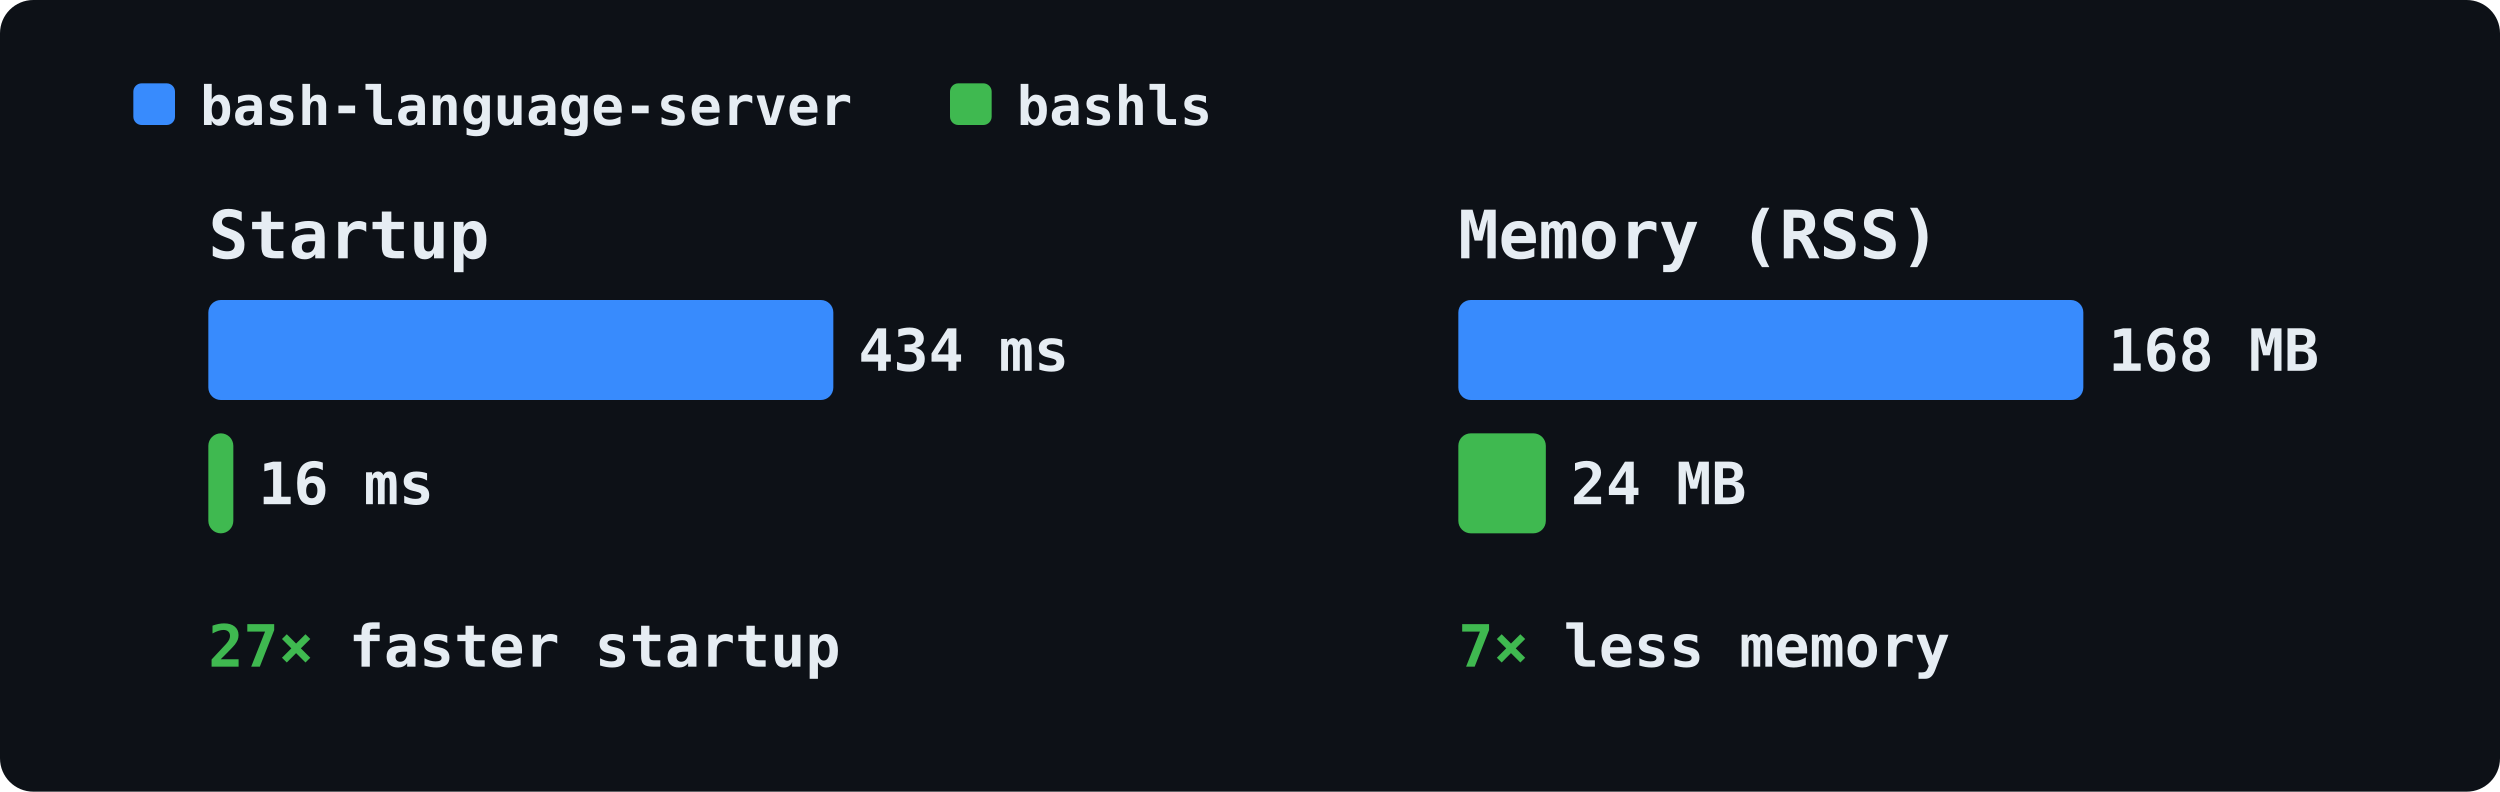
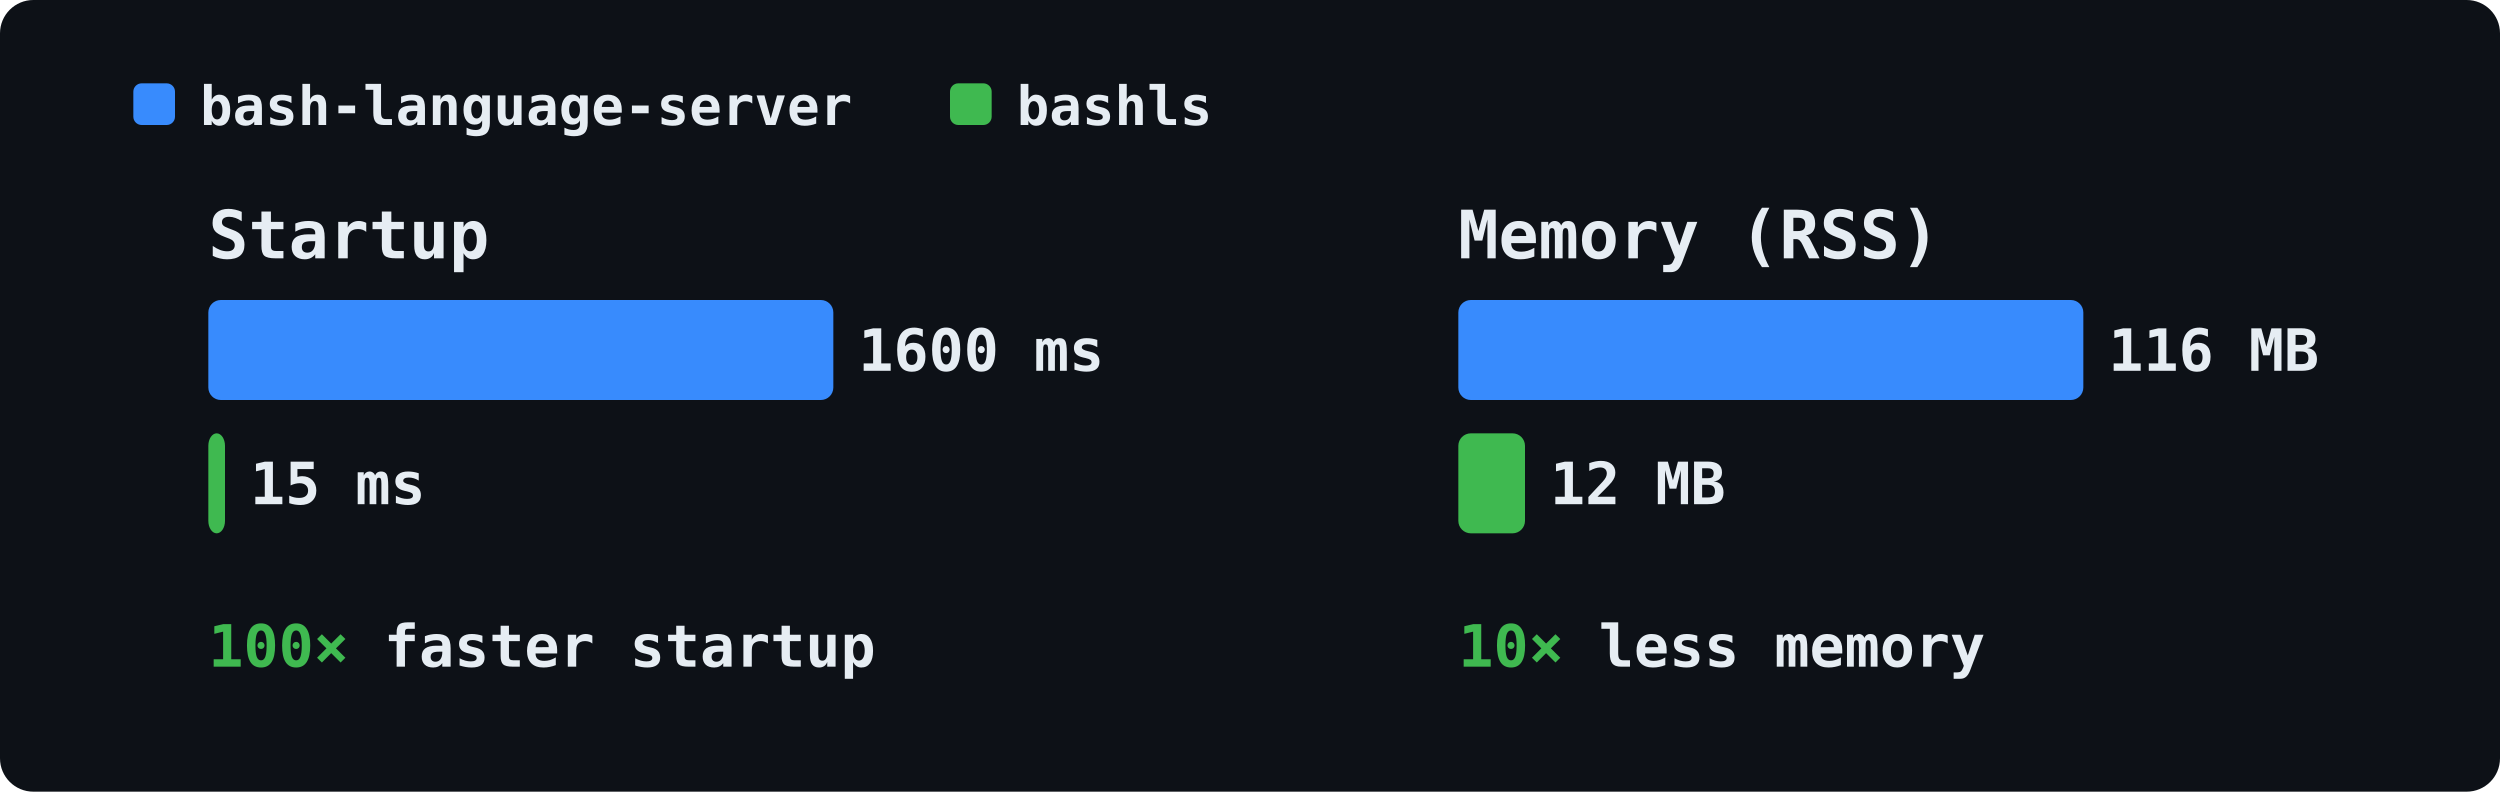
<svg xmlns="http://www.w3.org/2000/svg" width="600" height="190" font-family="ui-monospace,SFMono-Regular,Menlo,Monaco,Consolas,monospace" font-size="14">
  <rect width="600" height="190" fill="#0d1117" rx="8" />
  <rect x="32" y="20" width="10" height="10" fill="#388bfd" rx="2" />
  <text x="48" y="30" fill="#e6edf3" font-size="13" font-weight="600">bash-language-server</text>
  <rect x="228" y="20" width="10" height="10" fill="#3fb950" rx="2" />
  <text x="244" y="30" fill="#e6edf3" font-size="13" font-weight="600">bashls</text>
  <text x="50" y="62" fill="#e6edf3" font-size="16" font-weight="600">Startup</text>
  <rect x="50" y="72" width="150" height="24" fill="#388bfd" rx="3" />
-   <text x="206" y="89" fill="#e6edf3" font-size="14" font-weight="600">434 ms</text>
-   <rect x="50" y="104" width="6" height="24" fill="#3fb950" rx="3" />
-   <text x="62" y="121" fill="#e6edf3" font-size="14" font-weight="600">16 ms</text>
+   <text x="206" y="89" fill="#e6edf3" font-size="14" font-weight="600">1600 ms</text>
+   <rect x="50" y="104" width="4" height="24" fill="#3fb950" rx="3" />
+   <text x="60" y="121" fill="#e6edf3" font-size="14" font-weight="600">15 ms</text>
  <text x="50" y="160" fill="#e6edf3" font-size="14" font-weight="600">
-     <tspan fill="#3fb950">27×</tspan> faster startup</text>
+     <tspan fill="#3fb950">100×</tspan> faster startup</text>
  <text x="350" y="62" fill="#e6edf3" font-size="16" font-weight="600">Memory (RSS)</text>
  <rect x="350" y="72" width="150" height="24" fill="#388bfd" rx="3" />
-   <text x="506" y="89" fill="#e6edf3" font-size="14" font-weight="600">168 MB</text>
-   <rect x="350" y="104" width="21" height="24" fill="#3fb950" rx="3" />
-   <text x="377" y="121" fill="#e6edf3" font-size="14" font-weight="600">24 MB</text>
+   <text x="506" y="89" fill="#e6edf3" font-size="14" font-weight="600">116 MB</text>
+   <rect x="350" y="104" width="16" height="24" fill="#3fb950" rx="3" />
+   <text x="372" y="121" fill="#e6edf3" font-size="14" font-weight="600">12 MB</text>
  <text x="350" y="160" fill="#e6edf3" font-size="14" font-weight="600">
-     <tspan fill="#3fb950">7×</tspan> less memory</text>
+     <tspan fill="#3fb950">10×</tspan> less memory</text>
</svg>
